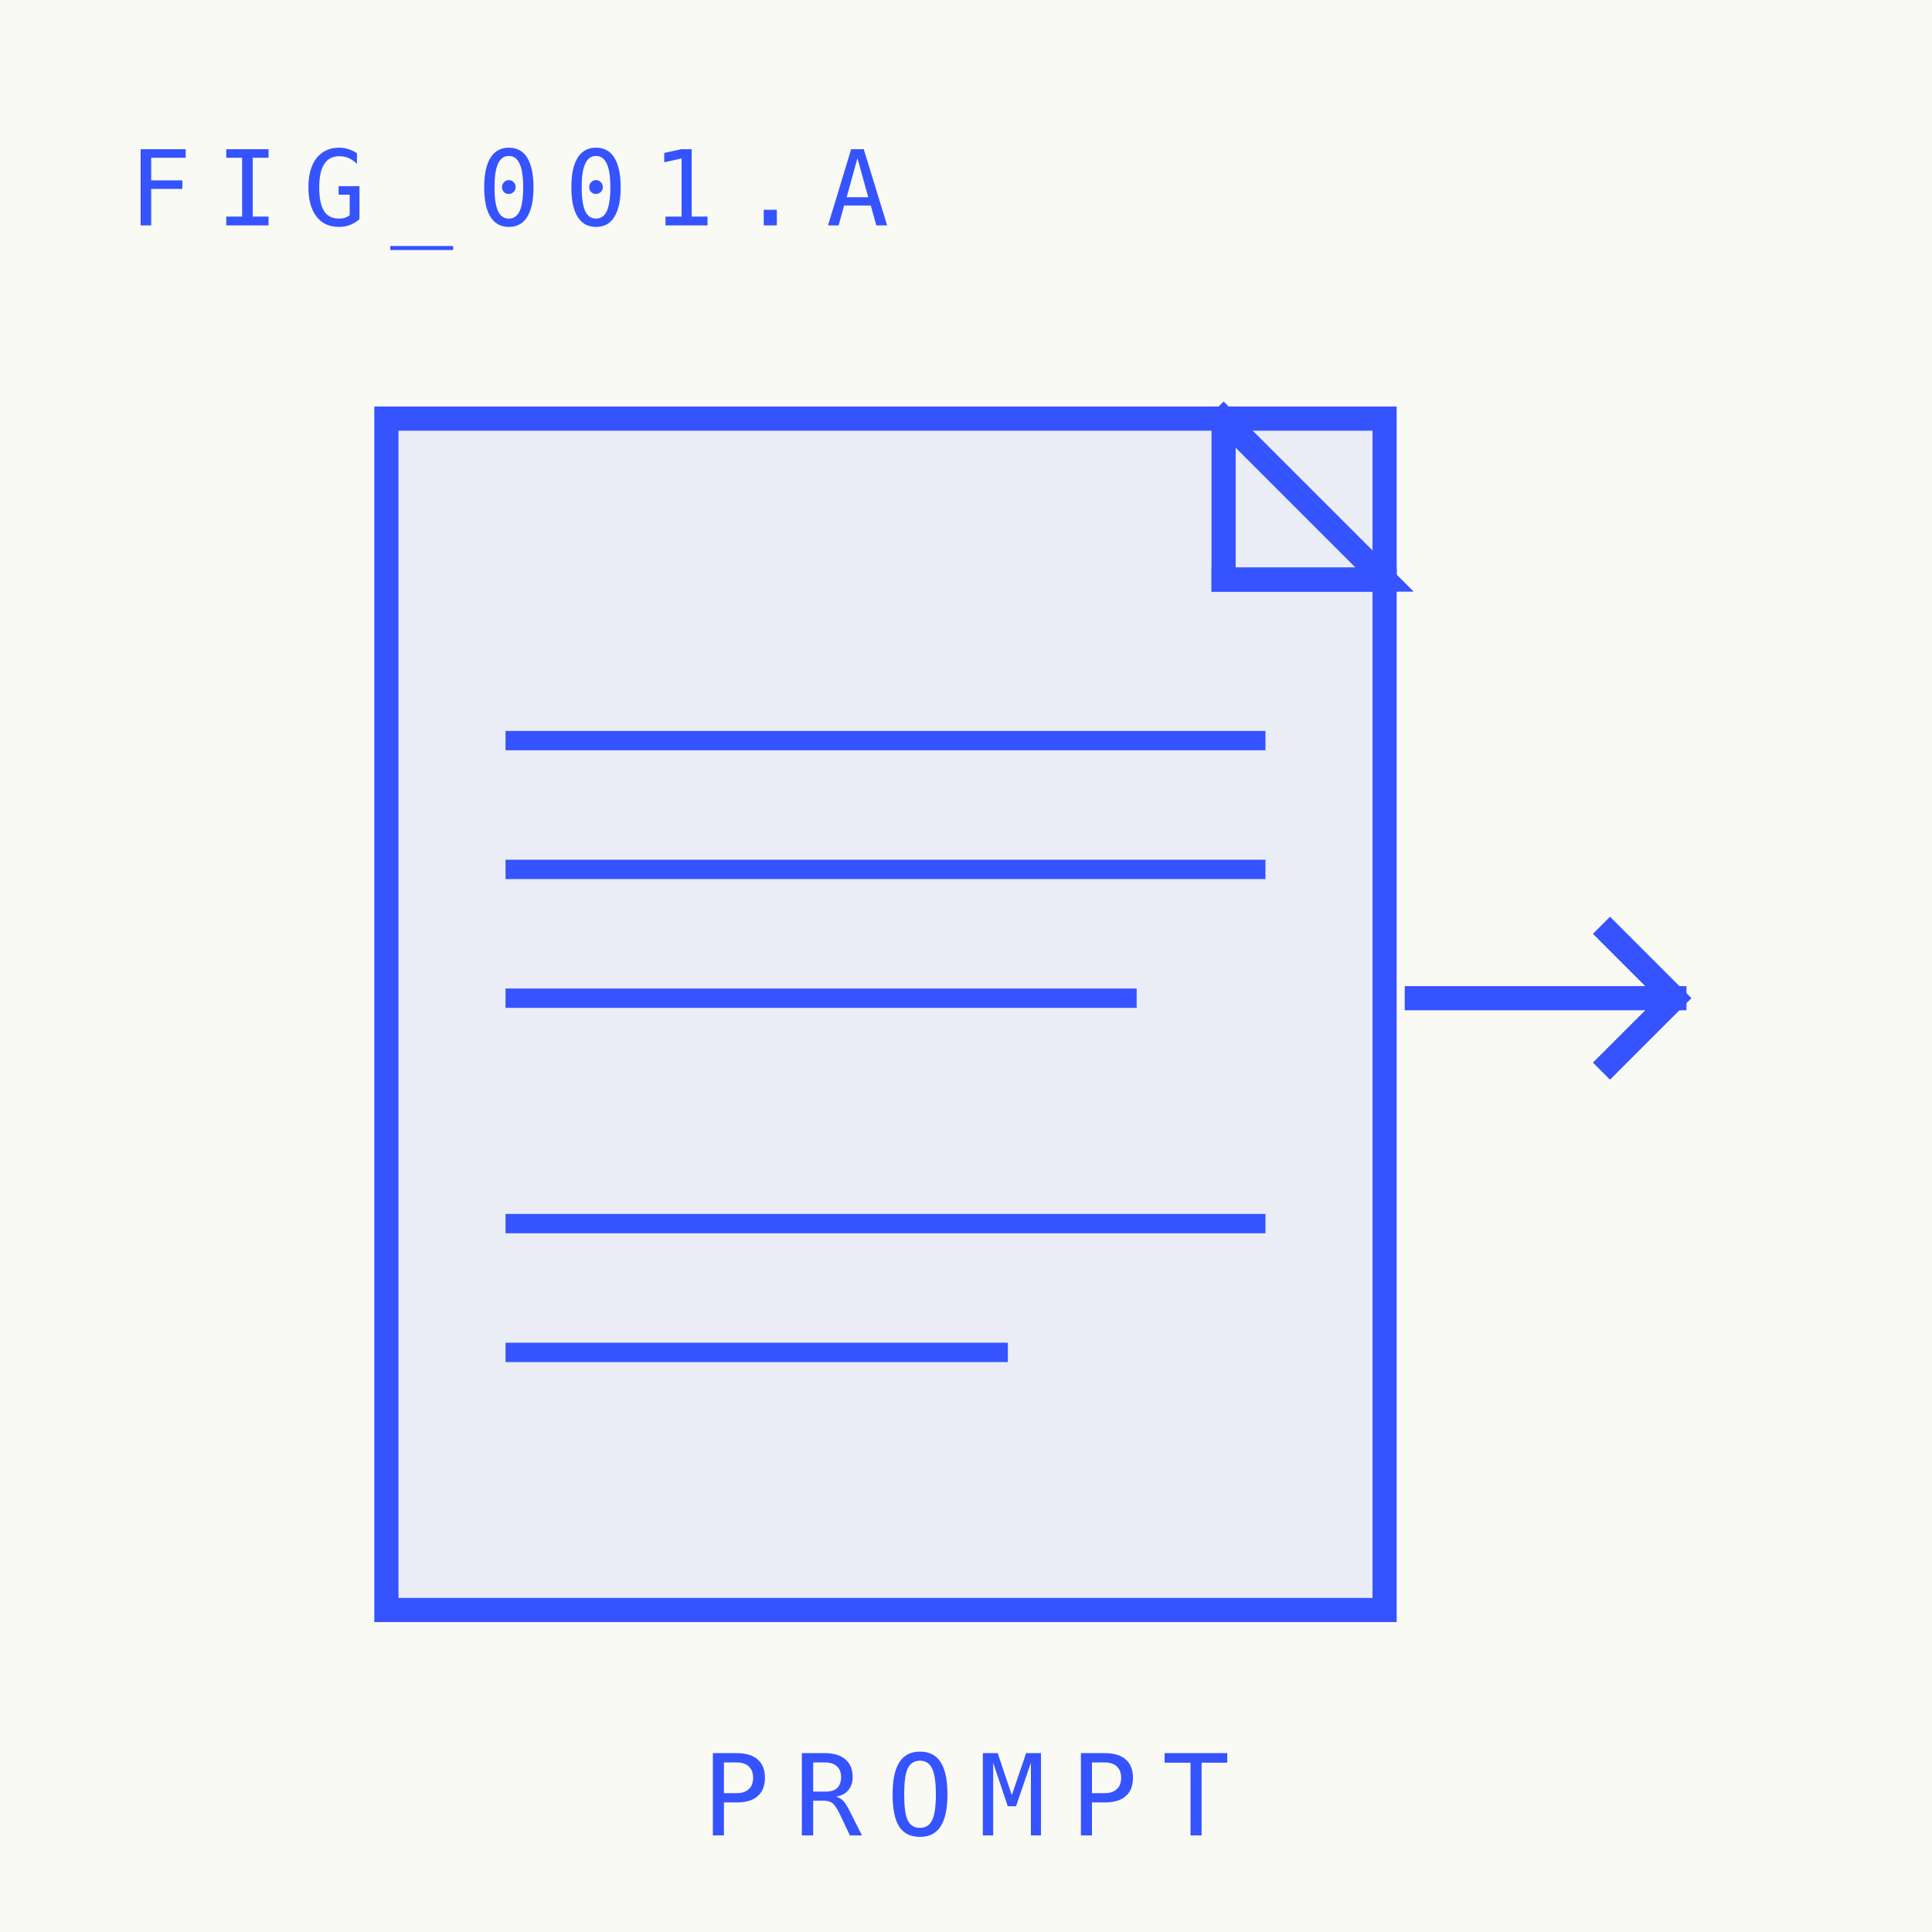
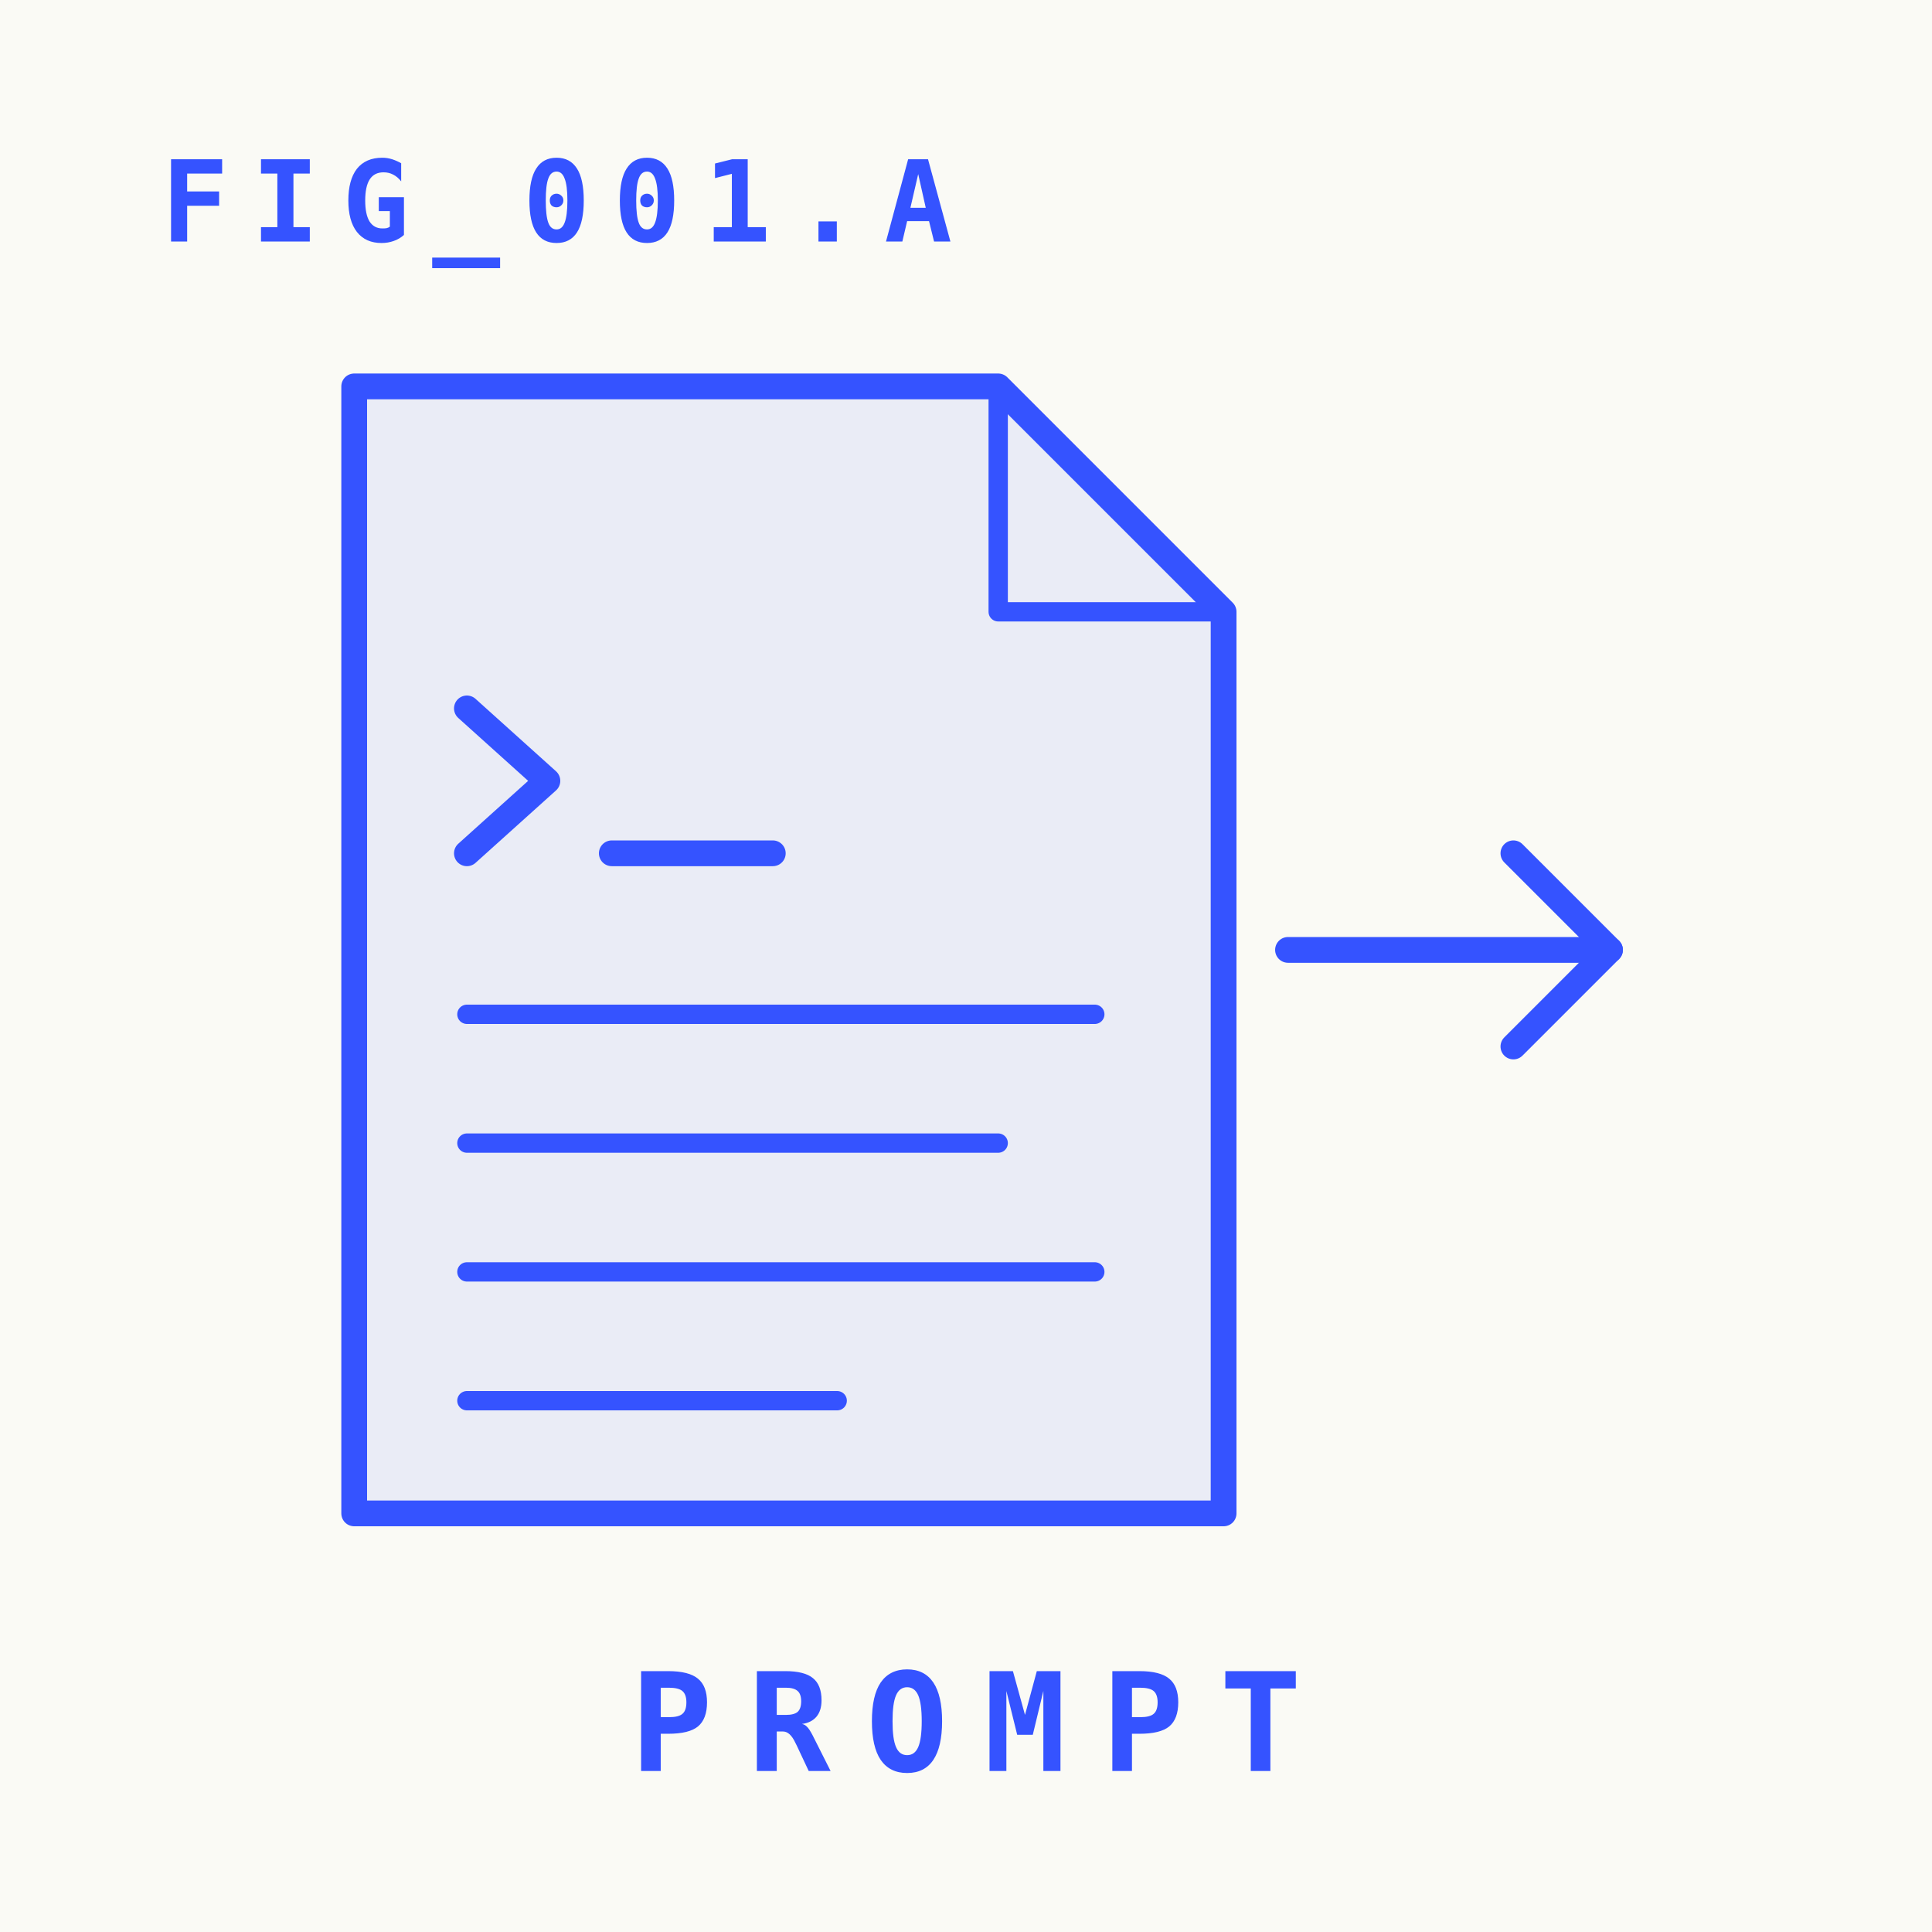
- <svg xmlns="http://www.w3.org/2000/svg" width="120" height="120" viewBox="0 0 120 120" role="img" aria-label="FIG_001.A — prompt as instruction text">
+ <svg xmlns="http://www.w3.org/2000/svg" width="120" height="120" viewBox="0 0 120 120" role="img" aria-label="FIG_001.A: a prompt, an instruction document sent to a model">
  <defs>
    <style>
-       .bp { stroke: #3553ff; fill: none; stroke-linejoin: miter; stroke-linecap: square; }
-       .bp-fill { fill: #3553ff; }
-       .face { fill: rgba(53, 83, 255, 0.08); }
-       .mono { font-family: 'JetBrains Mono', ui-monospace, Consolas, monospace; }
+       .bp { stroke: #3553ff; fill: none; stroke-linejoin: round; stroke-linecap: round; }
+       .ink { fill: #3553ff; }
+       .face { fill: #3553ff; fill-opacity: 0.08; }
+       .mono { font-family: 'JetBrains Mono', ui-monospace, SFMono-Regular, Menlo, Consolas, monospace; font-weight: 600; }
    </style>
  </defs>
  <rect width="120" height="120" fill="#fafaf5" />
-   <text class="mono bp-fill" x="8" y="14" font-size="6.5" letter-spacing="1.5">FIG_001.A</text>
-   <rect class="face" x="24" y="26" width="62" height="74" />
-   <rect class="bp" x="24" y="26" width="62" height="74" stroke-width="1.5" />
-   <polyline class="bp" points="76,26 86,36 76,36 76,26" stroke-width="1.5" />
-   <line class="bp" x1="76" y1="36" x2="86" y2="36" stroke-width="1.5" />
-   <line class="bp" x1="32" y1="46" x2="78" y2="46" stroke-width="1.2" />
-   <line class="bp" x1="32" y1="54" x2="78" y2="54" stroke-width="1.2" />
-   <line class="bp" x1="32" y1="62" x2="70" y2="62" stroke-width="1.2" />
-   <line class="bp" x1="32" y1="76" x2="78" y2="76" stroke-width="1.2" />
-   <line class="bp" x1="32" y1="84" x2="62" y2="84" stroke-width="1.2" />
-   <line class="bp" x1="88" y1="62" x2="104" y2="62" stroke-width="1.5" />
-   <polyline class="bp" points="100,58 104,62 100,66" stroke-width="1.5" />
-   <text class="mono bp-fill" x="60" y="114" font-size="7" letter-spacing="1.5" text-anchor="middle">PROMPT</text>
+   <text class="mono ink" x="10" y="15" font-size="7" letter-spacing="1.4">FIG_001.A</text>
+   <path class="face" d="M22 24 H62 L76 38 V94 H22 Z" />
+   <path class="bp" d="M22 24 H62 L76 38 V94 H22 Z" stroke-width="1.6" />
+   <path class="bp" d="M62 24 V38 H76" stroke-width="1.2" />
+   <polyline class="bp" points="29,44 34,48.5 29,53" stroke-width="1.6" />
+   <line class="bp" x1="38" y1="53" x2="48" y2="53" stroke-width="1.6" />
+   <line class="bp" x1="29" y1="63" x2="68" y2="63" stroke-width="1.2" />
+   <line class="bp" x1="29" y1="71" x2="62" y2="71" stroke-width="1.2" />
+   <line class="bp" x1="29" y1="79" x2="68" y2="79" stroke-width="1.2" />
+   <line class="bp" x1="29" y1="87" x2="52" y2="87" stroke-width="1.2" />
+   <line class="bp" x1="80" y1="59" x2="100" y2="59" stroke-width="1.6" />
+   <polyline class="bp" points="94,53 100,59 94,65" stroke-width="1.6" />
+   <text class="mono ink" x="60" y="110" font-size="8.5" letter-spacing="2.2" text-anchor="middle">PROMPT</text>
</svg>
